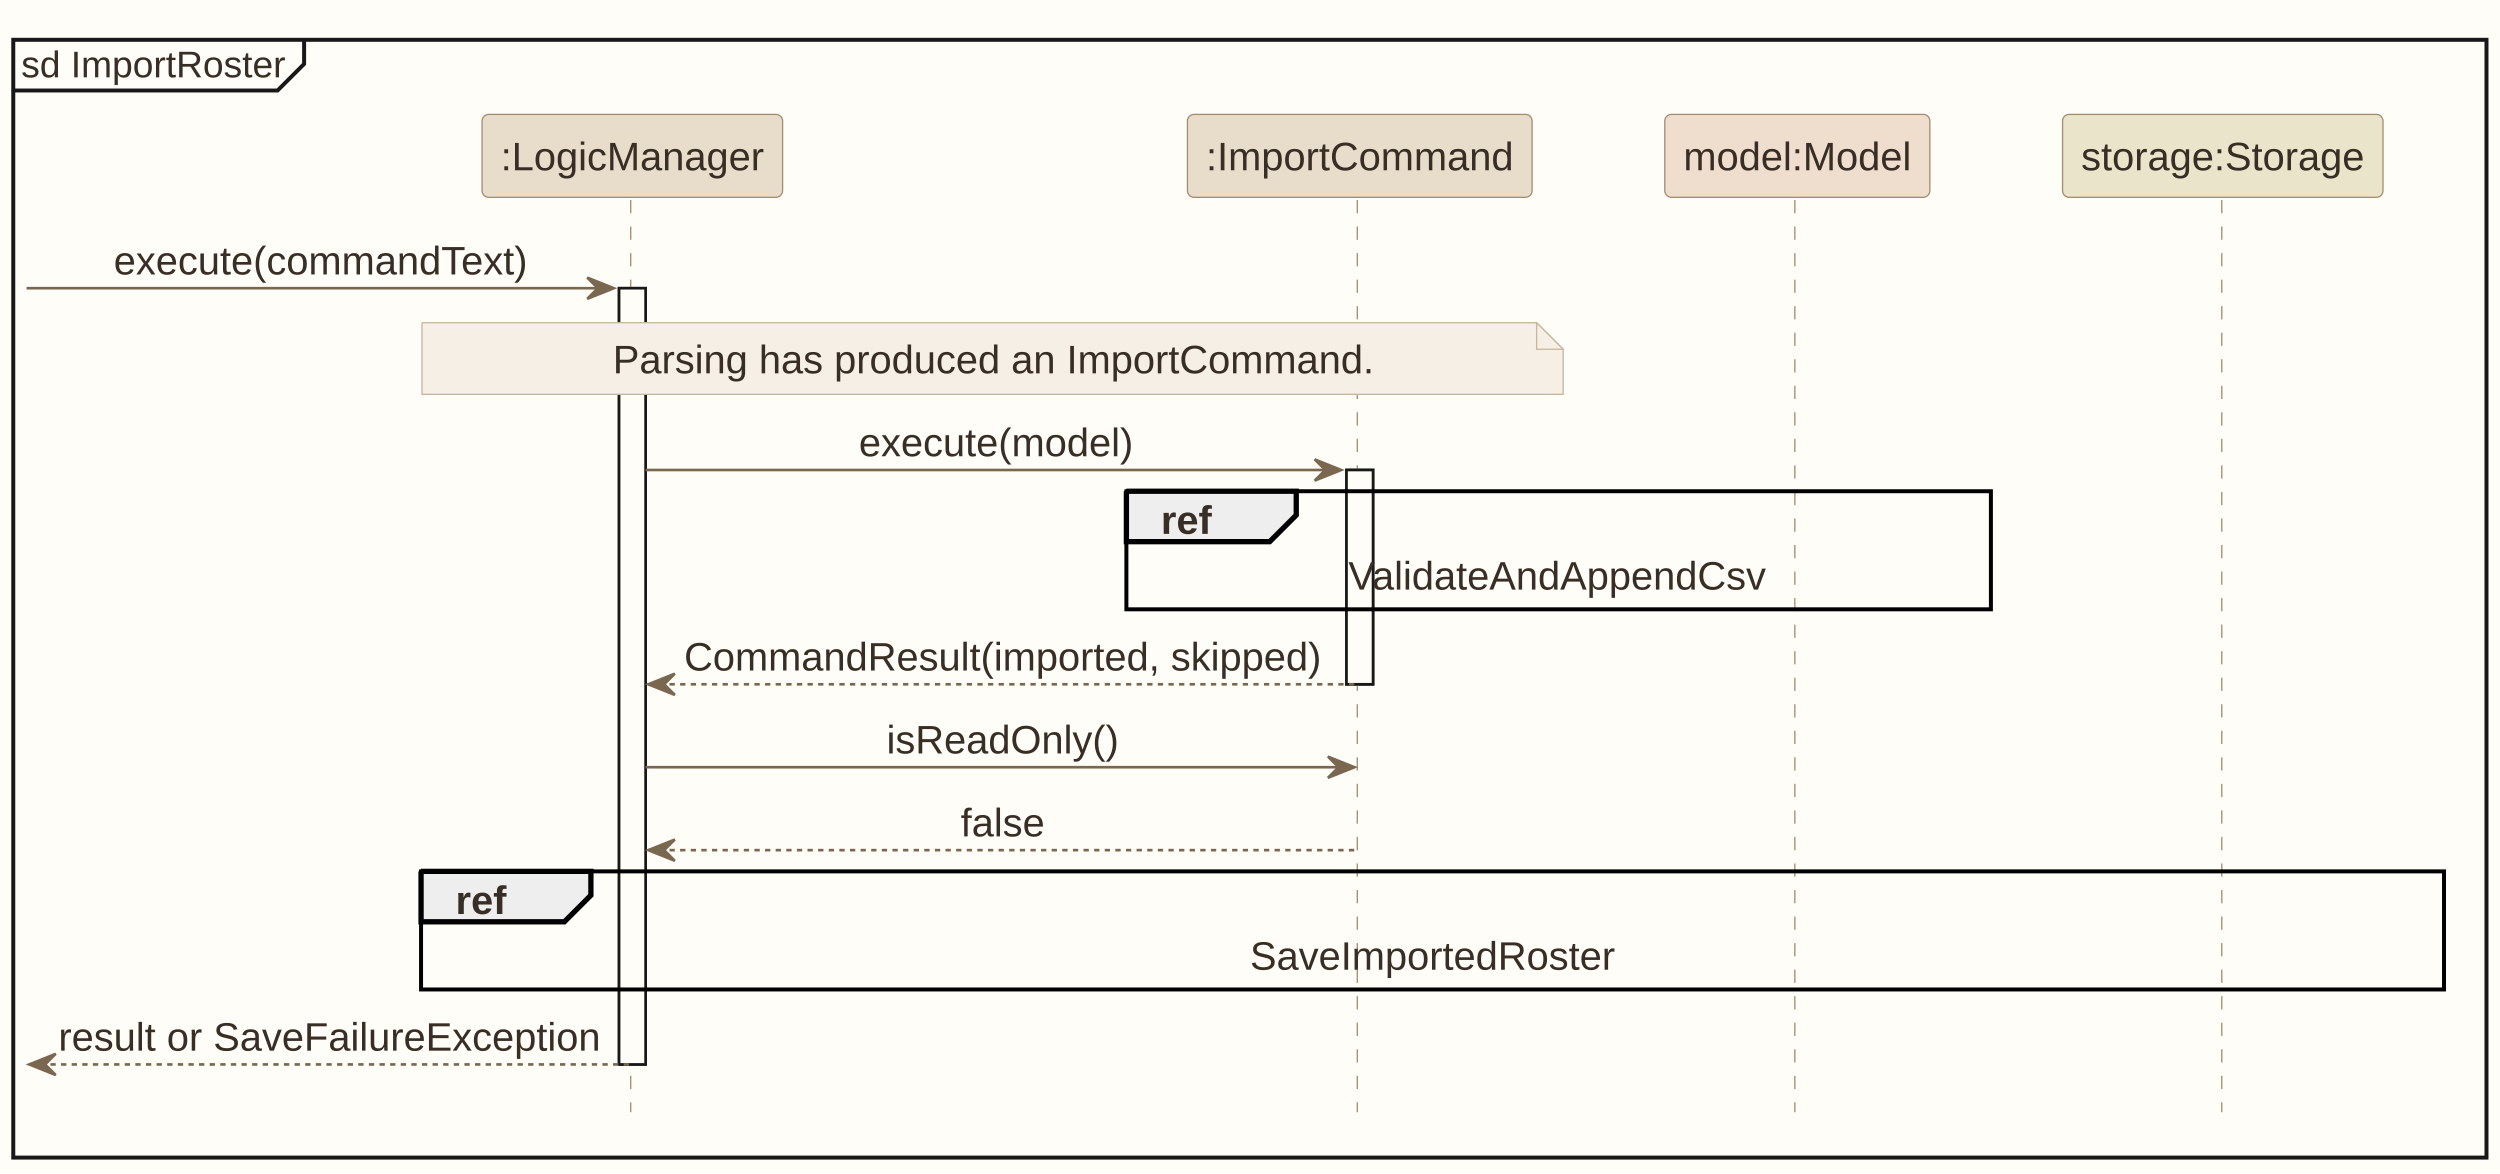
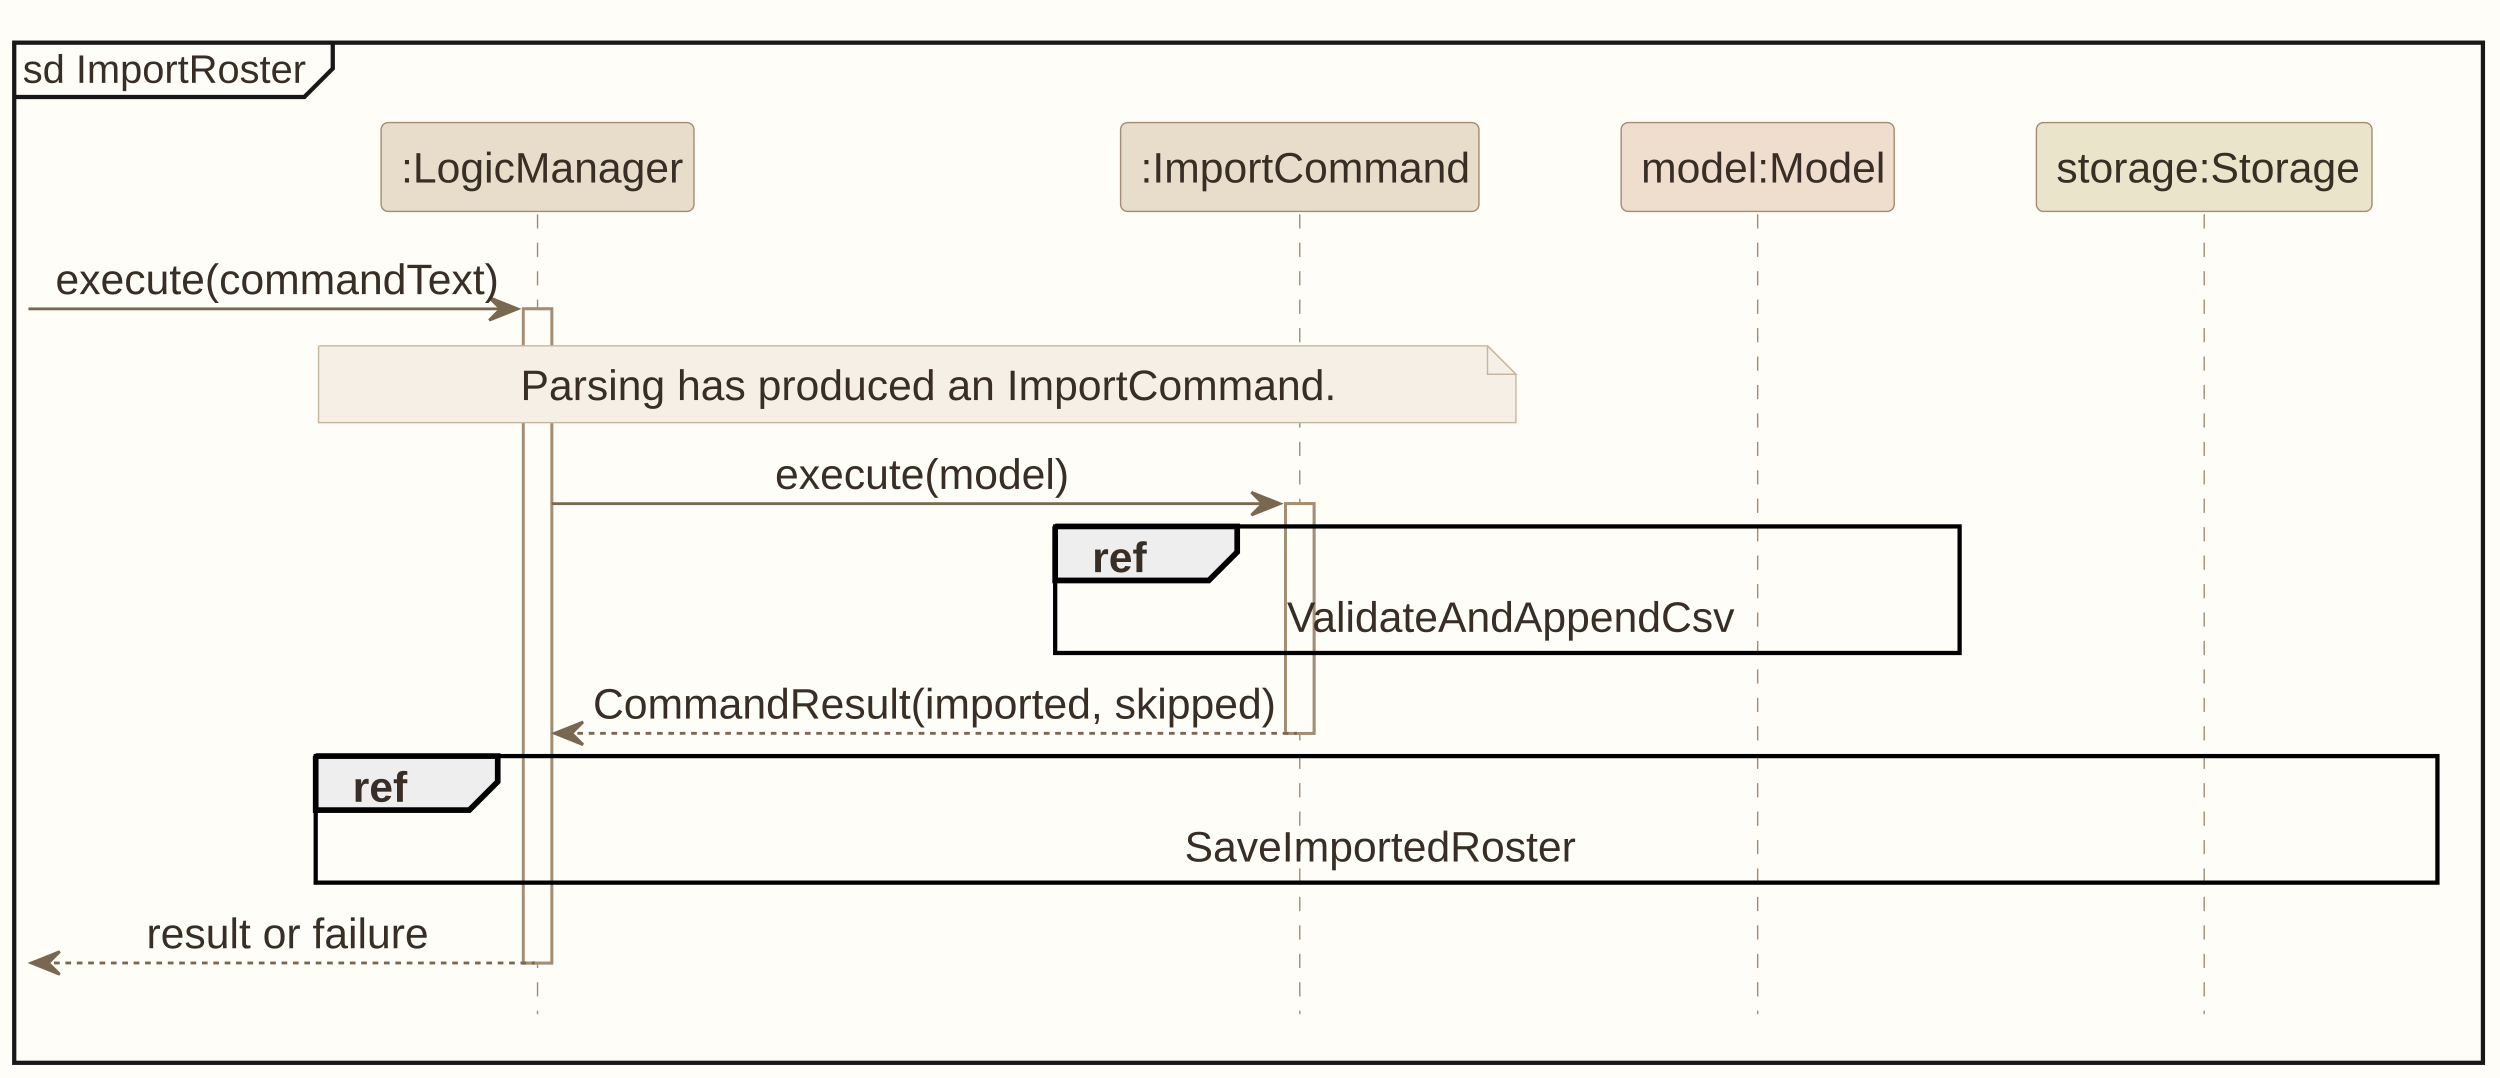
- <svg xmlns="http://www.w3.org/2000/svg" contentStyleType="text/css" data-diagram-type="SEQUENCE" height="442px" preserveAspectRatio="none" style="width:942px;height:442px;background:#FFFDF8;" version="1.1" viewBox="0 0 942 442" width="942px" zoomAndPan="magnify">
+ <svg xmlns="http://www.w3.org/2000/svg" contentStyleType="text/css" height="379px" preserveAspectRatio="none" style="width:879px;height:379px;background:#FFFDF8;" version="1.1" viewBox="0 0 879 379" width="879px" zoomAndPan="magnify">
  <defs />
  <g>
-     <rect fill="#FFFDF8" height="442" style="stroke:none;stroke-width:1;" width="942" x="0" y="0" />
-     <rect fill="#FFFDF8" height="421.18" style="stroke:#181818;stroke-width:1.5;" width="931.907" x="5" y="15" />
-     <path d="M114.586,15 L114.586,24.099 L104.586,34.099 L5,34.099" fill="none" style="stroke:#181818;stroke-width:1.5;" />
-     <text fill="#382E25" font-family="Arial" font-size="14" lengthAdjust="spacing" textLength="99.586" x="8" y="29.132">sd ImportRoster</text>
-     <g>
-       <rect fill="#FFFDF8" height="292.485" style="stroke:#181818;stroke-width:1;" width="10" x="233.265" y="108.596" />
-     </g>
-     <g>
-       <rect fill="#FFFDF8" height="80.746" style="stroke:#181818;stroke-width:1;" width="10" x="507.36" y="177.093" />
-     </g>
-     <g class="participant-lifeline" data-entity-uid="part1" data-qualified-name="Logic" id="part1-lifeline">
-       <g>
-         <rect fill="#000000" fill-opacity="0" height="343.734" width="8" x="234.265" y="75.347" />
-         <line style="stroke:#A48D71;stroke-width:0.5;stroke-dasharray:5,5;" x1="237.651" x2="237.651" y1="75.347" y2="419.081" />
-       </g>
-     </g>
-     <g class="participant-lifeline" data-entity-uid="part2" data-qualified-name="Command" id="part2-lifeline">
-       <g>
-         <rect fill="#000000" fill-opacity="0" height="343.734" width="8" x="508.36" y="75.347" />
-         <line style="stroke:#A48D71;stroke-width:0.5;stroke-dasharray:5,5;" x1="511.426" x2="511.426" y1="75.347" y2="419.081" />
-       </g>
-     </g>
-     <g class="participant-lifeline" data-entity-uid="part3" data-qualified-name="Model" id="part3-lifeline">
-       <g>
-         <rect fill="#000000" fill-opacity="0" height="343.734" width="8" x="673.233" y="75.347" />
-         <line style="stroke:#A48D71;stroke-width:0.5;stroke-dasharray:5,5;" x1="676.295" x2="676.295" y1="75.347" y2="419.081" />
-       </g>
-     </g>
-     <g class="participant-lifeline" data-entity-uid="part4" data-qualified-name="Storage" id="part4-lifeline">
-       <g>
-         <rect fill="#000000" fill-opacity="0" height="343.734" width="8" x="833.539" y="75.347" />
-         <line style="stroke:#A48D71;stroke-width:0.5;stroke-dasharray:5,5;" x1="837.171" x2="837.171" y1="75.347" y2="419.081" />
-       </g>
-     </g>
-     <g class="participant participant-head" data-entity-uid="part1" data-qualified-name="Logic" id="part1-head">
-       <rect fill="#E8DDCA" height="31.248" rx="2.5" ry="2.5" style="stroke:#A48D71;stroke-width:0.5;" width="113.228" x="181.651" y="43.099" />
-       <text fill="#382E25" font-family="Arial" font-size="15" lengthAdjust="spacing" textLength="99.228" x="188.651" y="64.168">:LogicManager</text>
-     </g>
-     <g class="participant participant-head" data-entity-uid="part2" data-qualified-name="Command" id="part2-head">
-       <rect fill="#E8DDCA" height="31.248" rx="2.5" ry="2.5" style="stroke:#A48D71;stroke-width:0.5;" width="129.869" x="447.426" y="43.099" />
-       <text fill="#382E25" font-family="Arial" font-size="15" lengthAdjust="spacing" textLength="115.869" x="454.426" y="64.168">:ImportCommand</text>
-     </g>
-     <g class="participant participant-head" data-entity-uid="part3" data-qualified-name="Model" id="part3-head">
-       <rect fill="#EFDDCE" height="31.248" rx="2.5" ry="2.5" style="stroke:#A48D71;stroke-width:0.5;" width="99.876" x="627.295" y="43.099" />
-       <text fill="#382E25" font-family="Arial" font-size="15" lengthAdjust="spacing" textLength="85.876" x="634.295" y="64.168">model:Model</text>
-     </g>
-     <g class="participant participant-head" data-entity-uid="part4" data-qualified-name="Storage" id="part4-head">
-       <rect fill="#E9E4CA" height="31.248" rx="2.5" ry="2.5" style="stroke:#A48D71;stroke-width:0.5;" width="120.736" x="777.171" y="43.099" />
-       <text fill="#382E25" font-family="Arial" font-size="15" lengthAdjust="spacing" textLength="106.736" x="784.171" y="64.168">storage:Storage</text>
-     </g>
-     <g>
-       <rect fill="#FFFDF8" height="292.485" style="stroke:#181818;stroke-width:1;" width="10" x="233.265" y="108.596" />
-     </g>
-     <g>
-       <rect fill="#FFFDF8" height="80.746" style="stroke:#181818;stroke-width:1;" width="10" x="507.36" y="177.093" />
-     </g>
-     <g class="message" data-entity-1="part1" data-entity-2="part1" id="msg1">
-       <polygon fill="#796750" points="221.265,104.596,231.265,108.596,221.265,112.596,225.265,108.596" style="stroke:#796750;stroke-width:1;" />
-       <line style="stroke:#796750;stroke-width:1;" x1="10" x2="227.265" y1="108.596" y2="108.596" />
-       <text fill="#382E25" font-family="Arial" font-size="15" lengthAdjust="spacing" textLength="157.559" x="42.853" y="103.417">execute(commandText)</text>
-     </g>
-     <path d="M159,121.596 L159,148.596 L589,148.596 L589,131.596 L579,121.596 L159,121.596" fill="#F5EFE5" style="stroke:#C7B79F;stroke-width:0.5;" />
-     <path d="M579,121.596 L579,131.596 L589,131.596 L579,121.596" fill="#F5EFE5" style="stroke:#C7B79F;stroke-width:0.5;" />
-     <text fill="#382E25" font-family="Arial" font-size="15" lengthAdjust="spacing" textLength="286.816" x="230.914" y="140.666">Parsing has produced an ImportCommand.</text>
-     <g class="message" data-entity-1="part1" data-entity-2="part2" id="msg2">
-       <polygon fill="#796750" points="495.36,173.093,505.36,177.093,495.36,181.093,499.36,177.093" style="stroke:#796750;stroke-width:1;" />
-       <line style="stroke:#796750;stroke-width:1;" x1="243.265" x2="501.36" y1="177.093" y2="177.093" />
-       <text fill="#382E25" font-family="Arial" font-size="15" lengthAdjust="spacing" textLength="103.381" x="323.622" y="171.914">execute(model)</text>
-     </g>
-     <rect fill="none" height="44.497" style="stroke:#000000;stroke-width:1.5;" width="325.746" x="424.426" y="185.093" />
-     <path d="M424.426,185.093 L488.426,185.093 L488.426,194.093 L478.426,204.093 L424.426,204.093 L424.426,185.093" fill="#EEEEEE" style="stroke:#000000;stroke-width:2;" />
-     <text fill="#382E25" font-family="Arial" font-size="15" font-weight="bold" lengthAdjust="spacing" textLength="19.175" x="437.426" y="201.163">ref</text>
-     <text fill="#382E25" font-family="Arial" font-size="15" lengthAdjust="spacing" textLength="158.445" x="508.076" y="222.163">ValidateAndAppendCsv</text>
-     <g class="message" data-entity-1="part2" data-entity-2="part1" id="msg3">
-       <polygon fill="#796750" points="254.265,253.838,244.265,257.838,254.265,261.838,250.265,257.838" style="stroke:#796750;stroke-width:1;" />
-       <line style="stroke:#796750;stroke-width:1;stroke-dasharray:2,2;" x1="248.265" x2="511.36" y1="257.838" y2="257.838" />
-       <text fill="#382E25" font-family="Arial" font-size="15" lengthAdjust="spacing" textLength="240.095" x="257.765" y="252.66">CommandResult(imported, skipped)</text>
-     </g>
-     <g class="message" data-entity-1="part1" data-entity-2="part2" id="msg4">
-       <polygon fill="#796750" points="500.36,285.087,510.36,289.087,500.36,293.087,504.36,289.087" style="stroke:#796750;stroke-width:1;" />
-       <line style="stroke:#796750;stroke-width:1;" x1="243.265" x2="506.36" y1="289.087" y2="289.087" />
-       <text fill="#382E25" font-family="Arial" font-size="15" lengthAdjust="spacing" textLength="87.524" x="334.05" y="283.908">isReadOnly()</text>
-     </g>
-     <g class="message" data-entity-1="part2" data-entity-2="part1" id="msg5">
-       <polygon fill="#796750" points="254.265,316.335,244.265,320.335,254.265,324.335,250.265,320.335" style="stroke:#796750;stroke-width:1;" />
-       <line style="stroke:#796750;stroke-width:1;stroke-dasharray:2,2;" x1="248.265" x2="511.36" y1="320.335" y2="320.335" />
-       <text fill="#382E25" font-family="Arial" font-size="15" lengthAdjust="spacing" textLength="31.685" x="361.971" y="315.157">false</text>
-     </g>
-     <rect fill="none" height="44.497" style="stroke:#000000;stroke-width:1.5;" width="762.256" x="158.651" y="328.335" />
-     <path d="M158.651,328.335 L222.651,328.335 L222.651,337.335 L212.651,347.335 L158.651,347.335 L158.651,328.335" fill="#EEEEEE" style="stroke:#000000;stroke-width:2;" />
-     <text fill="#382E25" font-family="Arial" font-size="15" font-weight="bold" lengthAdjust="spacing" textLength="19.175" x="171.651" y="344.405">ref</text>
-     <text fill="#382E25" font-family="Arial" font-size="15" lengthAdjust="spacing" textLength="137.564" x="470.997" y="365.405">SaveImportedRoster</text>
-     <g class="message" data-entity-1="part1" data-entity-2="part1" id="msg6">
-       <polygon fill="#796750" points="21,397.081,11,401.081,21,405.081,17,401.081" style="stroke:#796750;stroke-width:1;" />
-       <line style="stroke:#796750;stroke-width:1;stroke-dasharray:2,2;" x1="15" x2="237.265" y1="401.081" y2="401.081" />
-       <text fill="#382E25" font-family="Arial" font-size="15" lengthAdjust="spacing" textLength="204.265" x="22" y="395.902">result or SaveFailureException</text>
-     </g>
+     <rect fill="#FFFDF8" height="379" style="stroke:none;stroke-width:1.0;" width="879" x="0" y="0" />
+     <rect fill="#FFFDF8" height="358.683" style="stroke:#181818;stroke-width:1.5;" width="868" x="5" y="15" />
+     <path d="M117,15 L117,24.099 L107,34.099 L5,34.099 " fill="none" style="stroke:#181818;stroke-width:1.5;" />
+     <text fill="#382E25" font-family="Arial" font-size="14" lengthAdjust="spacing" textLength="102" x="8" y="29.132">sd ImportRoster</text>
+     <rect fill="#FFFDF8" height="229.988" style="stroke:#A48D71;stroke-width:1.0;" width="10" x="184" y="108.596" />
+     <rect fill="#FFFDF8" height="80.746" style="stroke:#A48D71;stroke-width:1.0;" width="10" x="452" y="177.093" />
+     <line style="stroke:#A48D71;stroke-width:0.5;stroke-dasharray:5.0,5.0;" x1="189" x2="189" y1="75.347" y2="356.584" />
+     <line style="stroke:#A48D71;stroke-width:0.5;stroke-dasharray:5.0,5.0;" x1="457" x2="457" y1="75.347" y2="356.584" />
+     <line style="stroke:#A48D71;stroke-width:0.5;stroke-dasharray:5.0,5.0;" x1="618" x2="618" y1="75.347" y2="356.584" />
+     <line style="stroke:#A48D71;stroke-width:0.5;stroke-dasharray:5.0,5.0;" x1="775" x2="775" y1="75.347" y2="356.584" />
+     <rect fill="#E8DDCA" height="31.248" rx="2.5" ry="2.5" style="stroke:#A48D71;stroke-width:0.5;" width="110" x="134" y="43.099" />
+     <text fill="#382E25" font-family="Arial" font-size="15" lengthAdjust="spacing" textLength="96" x="141" y="64.168">:LogicManager</text>
+     <rect fill="#E8DDCA" height="31.248" rx="2.5" ry="2.5" style="stroke:#A48D71;stroke-width:0.5;" width="126" x="394" y="43.099" />
+     <text fill="#382E25" font-family="Arial" font-size="15" lengthAdjust="spacing" textLength="112" x="401" y="64.168">:ImportCommand</text>
+     <rect fill="#EFDDCE" height="31.248" rx="2.5" ry="2.5" style="stroke:#A48D71;stroke-width:0.5;" width="96" x="570" y="43.099" />
+     <text fill="#382E25" font-family="Arial" font-size="15" lengthAdjust="spacing" textLength="82" x="577" y="64.168">model:Model</text>
+     <rect fill="#E9E4CA" height="31.248" rx="2.5" ry="2.5" style="stroke:#A48D71;stroke-width:0.5;" width="118" x="716" y="43.099" />
+     <text fill="#382E25" font-family="Arial" font-size="15" lengthAdjust="spacing" textLength="104" x="723" y="64.168">storage:Storage</text>
+     <rect fill="#FFFDF8" height="229.988" style="stroke:#A48D71;stroke-width:1.0;" width="10" x="184" y="108.596" />
+     <rect fill="#FFFDF8" height="80.746" style="stroke:#A48D71;stroke-width:1.0;" width="10" x="452" y="177.093" />
+     <polygon fill="#796750" points="172,104.596,182,108.596,172,112.596,176,108.596" style="stroke:#796750;stroke-width:1.0;" />
+     <line style="stroke:#796750;stroke-width:1.0;" x1="10" x2="178" y1="108.596" y2="108.596" />
+     <text fill="#382E25" font-family="Arial" font-size="15" lengthAdjust="spacing" textLength="155" x="19.5" y="103.417">execute(commandText)</text>
+     <path d="M112,121.596 L112,148.596 L533,148.596 L533,131.596 L523,121.596 L112,121.596 " fill="#F5EFE5" style="stroke:#C7B79F;stroke-width:0.5;" />
+     <path d="M523,121.596 L523,131.596 L533,131.596 L523,121.596 " fill="#F5EFE5" style="stroke:#C7B79F;stroke-width:0.5;" />
+     <text fill="#382E25" font-family="Arial" font-size="15" lengthAdjust="spacing" textLength="279" x="183" y="140.666">Parsing has produced an ImportCommand.</text>
+     <polygon fill="#796750" points="440,173.093,450,177.093,440,181.093,444,177.093" style="stroke:#796750;stroke-width:1.0;" />
+     <line style="stroke:#796750;stroke-width:1.0;" x1="194" x2="446" y1="177.093" y2="177.093" />
+     <text fill="#382E25" font-family="Arial" font-size="15" lengthAdjust="spacing" textLength="101" x="272.5" y="171.914">execute(model)</text>
+     <rect fill="none" height="44.497" style="stroke:#000000;stroke-width:1.5;" width="318" x="371" y="185.093" />
+     <path d="M371,185.093 L435,185.093 L435,194.093 L425,204.093 L371,204.093 L371,185.093 " fill="#EEEEEE" style="stroke:#000000;stroke-width:2.0;" />
+     <text fill="#382E25" font-family="Arial" font-size="15" font-weight="bold" lengthAdjust="spacing" textLength="19" x="384" y="201.163">ref</text>
+     <text fill="#382E25" font-family="Arial" font-size="15" lengthAdjust="spacing" textLength="155" x="452.5" y="222.163">ValidateAndAppendCsv</text>
+     <polygon fill="#796750" points="205,253.838,195,257.838,205,261.838,201,257.838" style="stroke:#796750;stroke-width:1.0;" />
+     <line style="stroke:#796750;stroke-width:1.0;stroke-dasharray:2.0,2.0;" x1="199" x2="456" y1="257.838" y2="257.838" />
+     <text fill="#382E25" font-family="Arial" font-size="15" lengthAdjust="spacing" textLength="234" x="208.5" y="252.66">CommandResult(imported, skipped)</text>
+     <rect fill="none" height="44.497" style="stroke:#000000;stroke-width:1.5;" width="746" x="111" y="265.838" />
+     <path d="M111,265.838 L175,265.838 L175,274.838 L165,284.838 L111,284.838 L111,265.838 " fill="#EEEEEE" style="stroke:#000000;stroke-width:2.0;" />
+     <text fill="#382E25" font-family="Arial" font-size="15" font-weight="bold" lengthAdjust="spacing" textLength="19" x="124" y="281.908">ref</text>
+     <text fill="#382E25" font-family="Arial" font-size="15" lengthAdjust="spacing" textLength="135" x="416.5" y="302.908">SaveImportedRoster</text>
+     <polygon fill="#796750" points="21,334.584,11,338.584,21,342.584,17,338.584" style="stroke:#796750;stroke-width:1.0;" />
+     <line style="stroke:#796750;stroke-width:1.0;stroke-dasharray:2.0,2.0;" x1="15" x2="188" y1="338.584" y2="338.584" />
+     <text fill="#382E25" font-family="Arial" font-size="15" lengthAdjust="spacing" textLength="96" x="51.5" y="333.405">result or failure</text>
  </g>
</svg>
